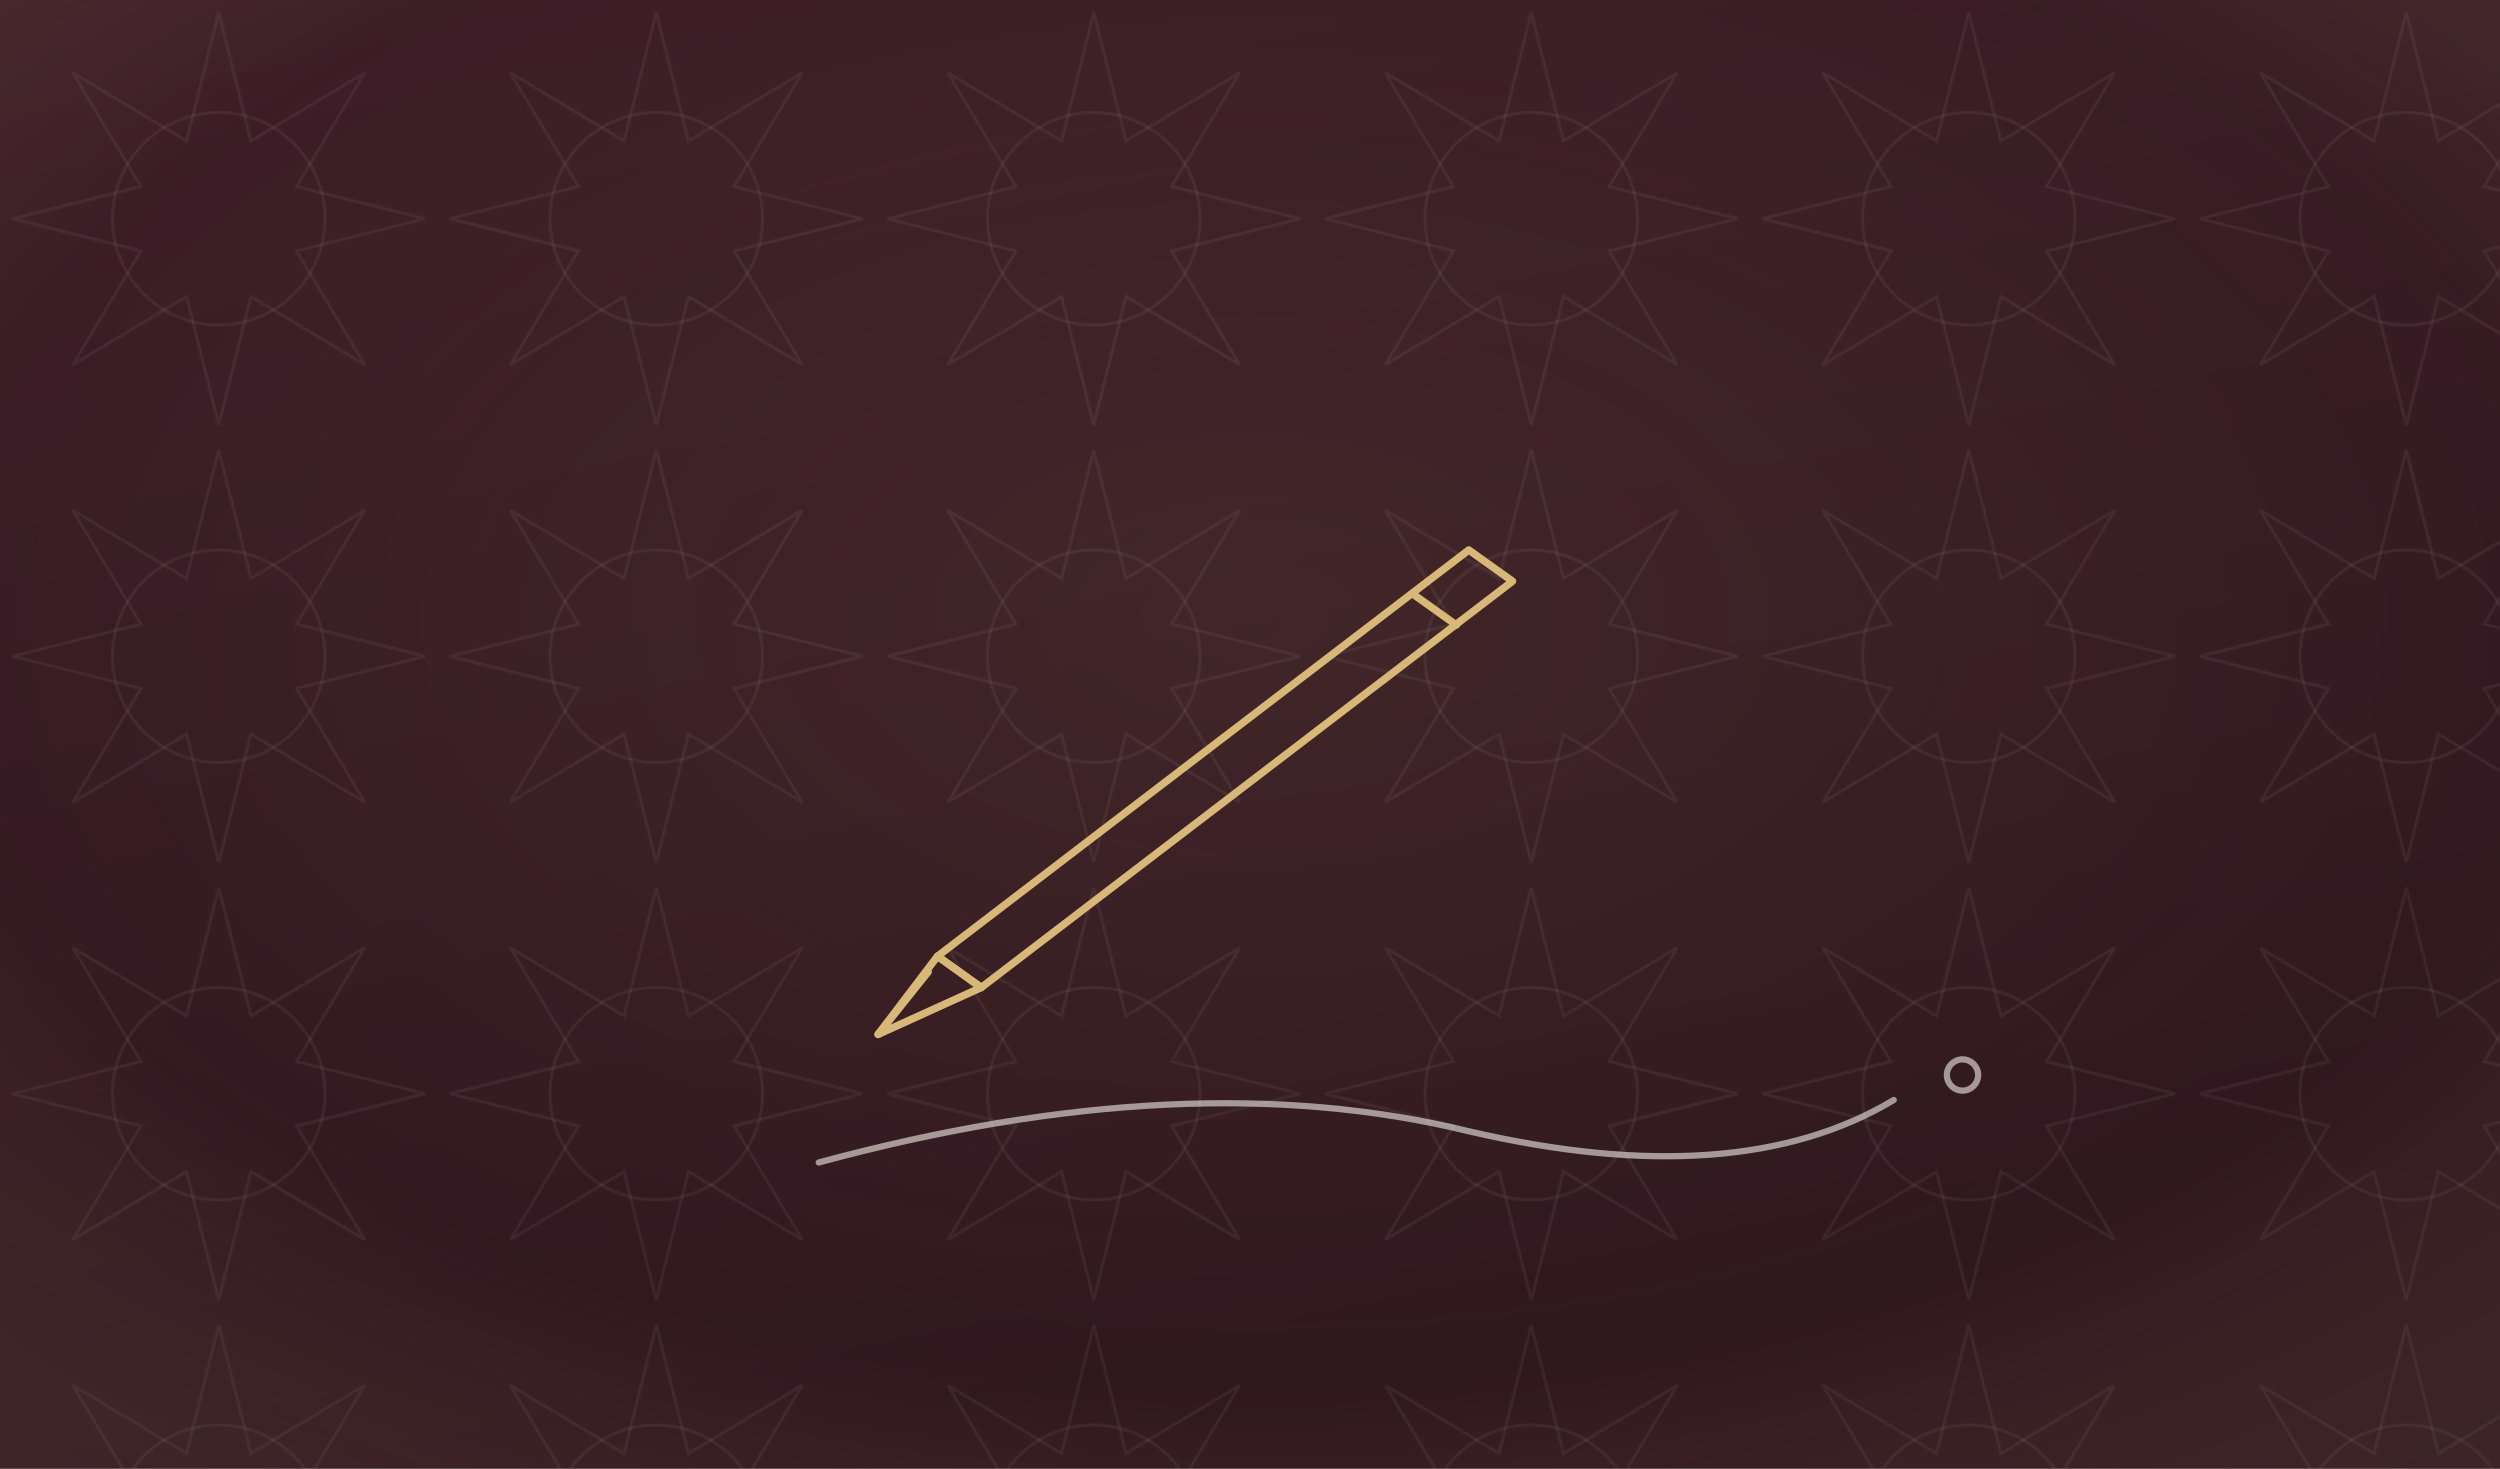
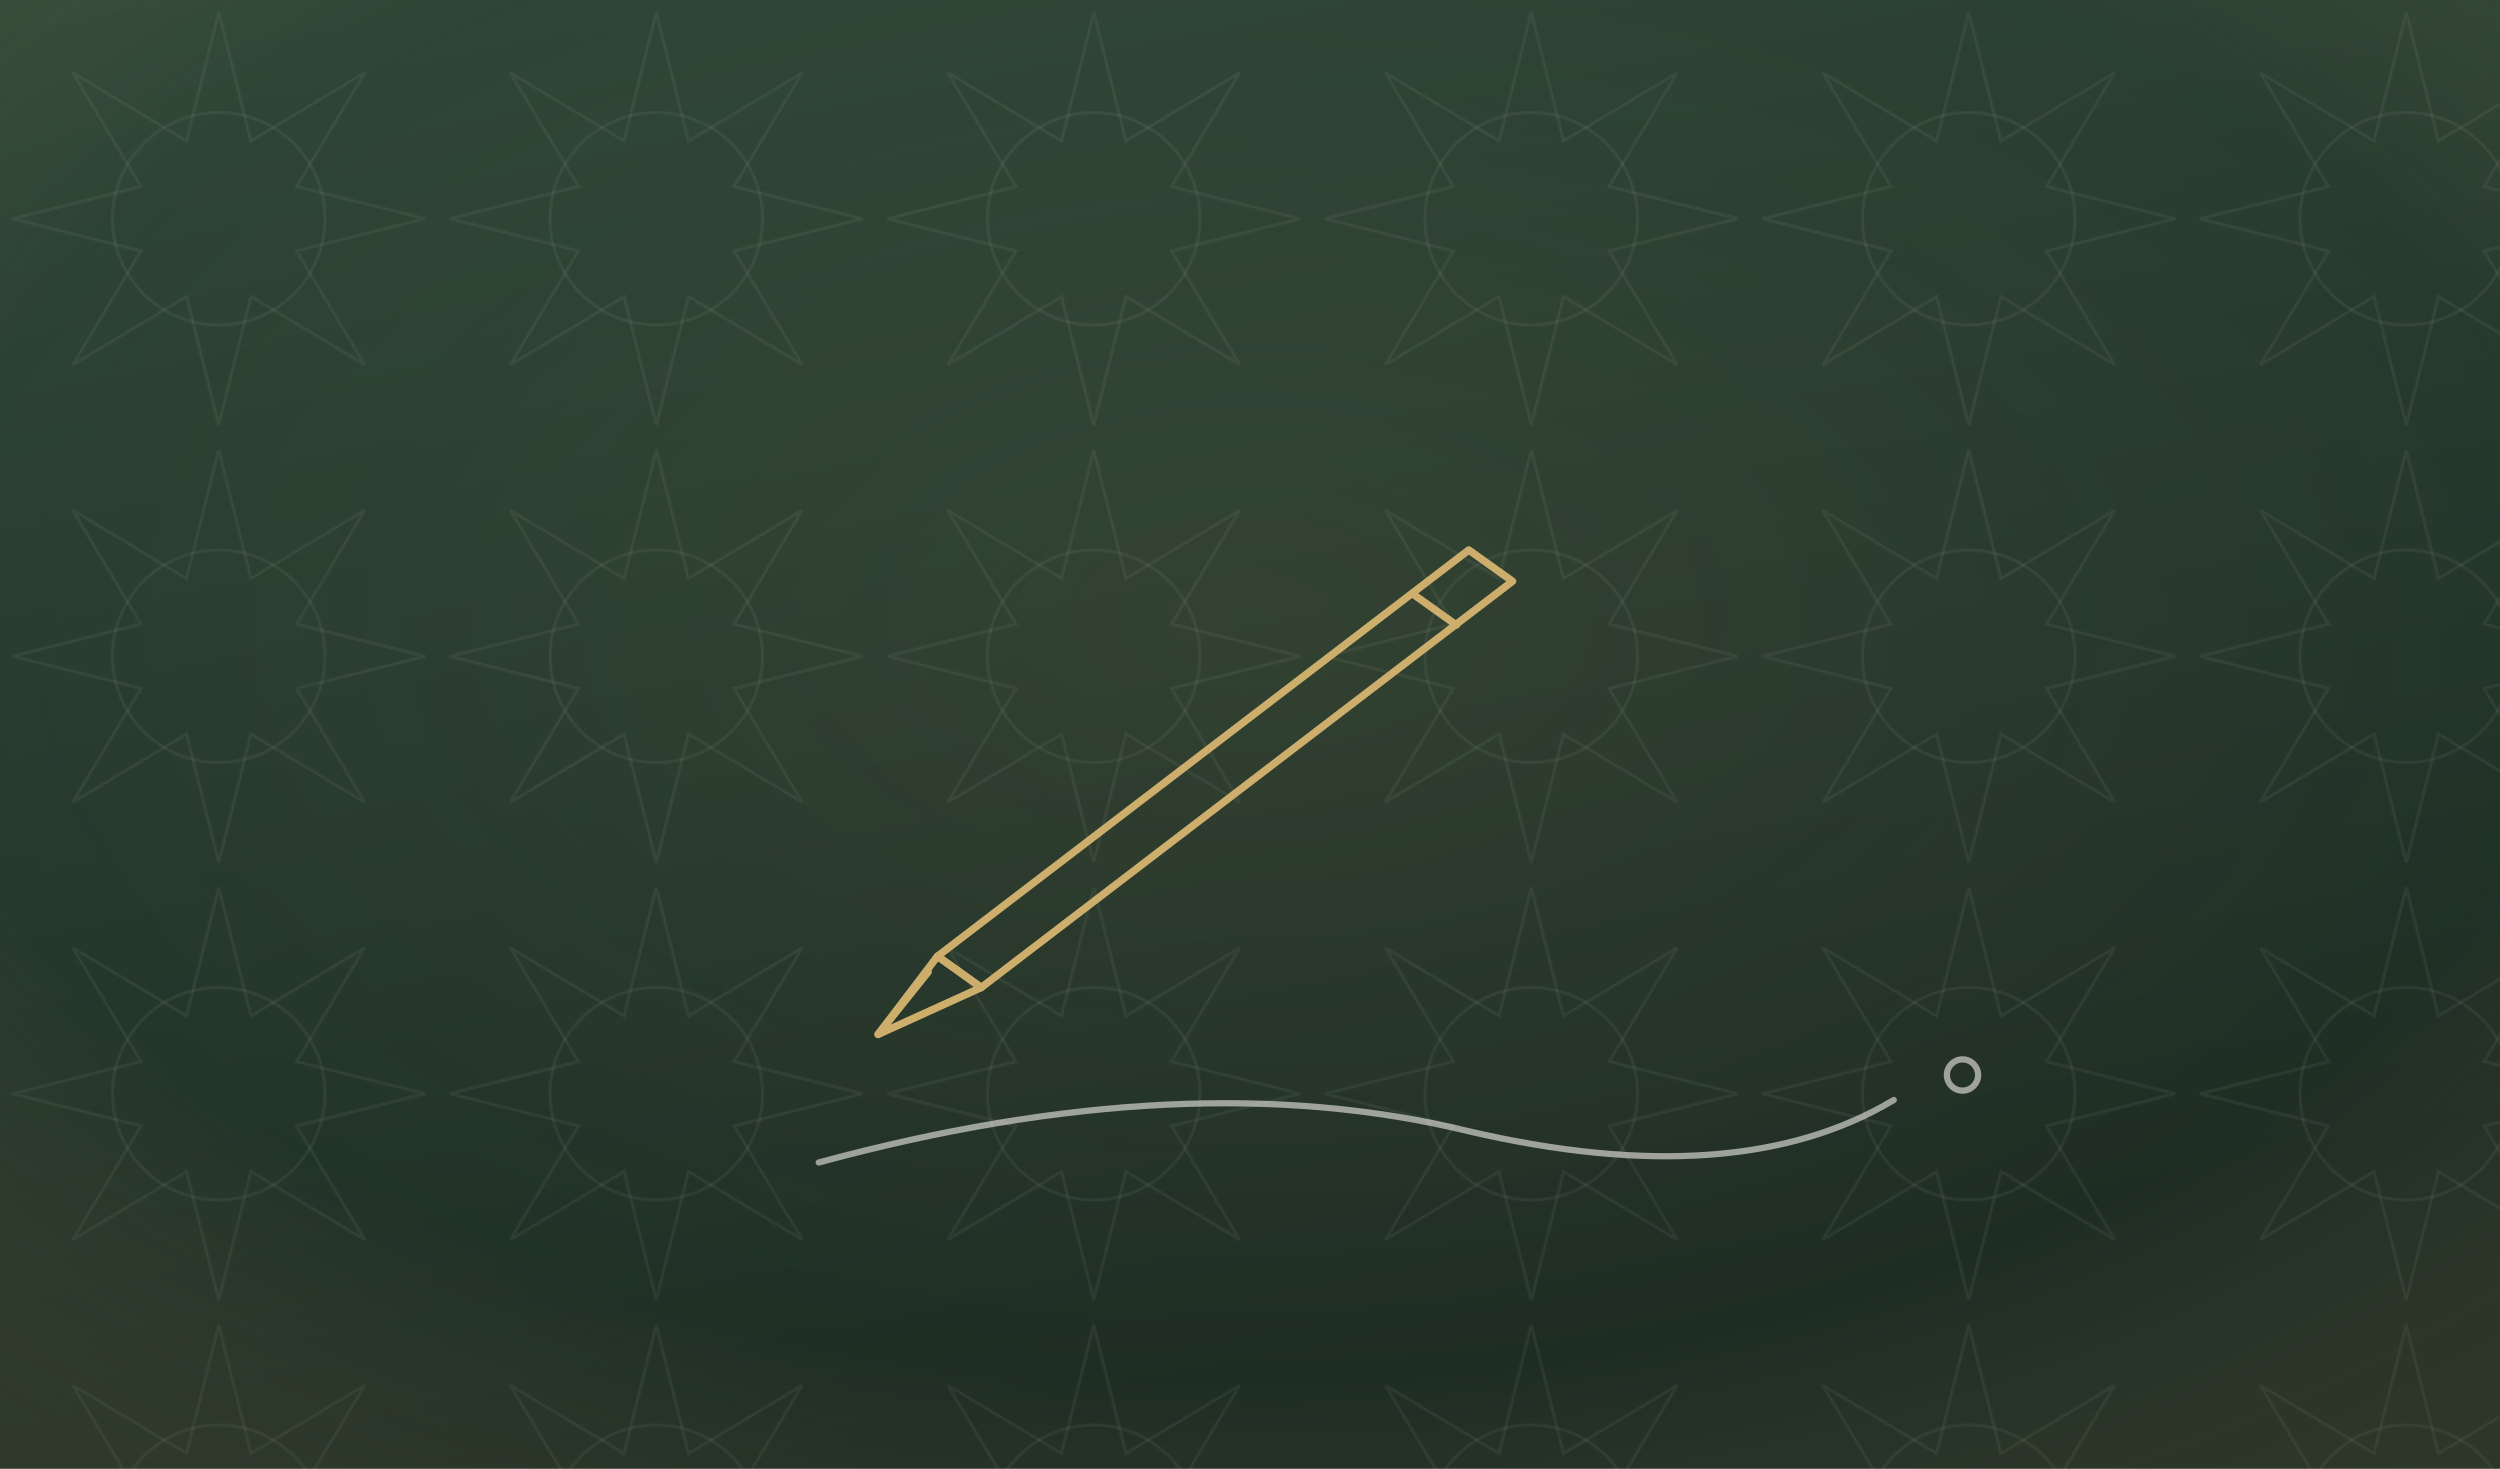
<svg xmlns="http://www.w3.org/2000/svg" viewBox="0 0 800 470" role="img" aria-label="">
  <defs>
    <linearGradient id="bg" x1="0" y1="0" x2="0.35" y2="1">
-       <stop offset="0" stop-color="#3a1b26" />
-       <stop offset="1" stop-color="#2c141d" />
+       <stop offset="0" stop-color="#2c4536" />
+       <stop offset="1" stop-color="#1b2a22" />
    </linearGradient>
    <radialGradient id="glow" cx="0.5" cy="0.42" r="1.05">
-       <stop offset="0" stop-color="#d8b876" stop-opacity="0.09" />
-       <stop offset="0.5" stop-color="#d8b876" stop-opacity="0.02" />
-       <stop offset="1" stop-color="#1c0d13" stop-opacity="0.4" />
+       <stop offset="0" stop-color="#cdae6c" stop-opacity="0.09" />
+       <stop offset="0.5" stop-color="#cdae6c" stop-opacity="0.02" />
+       <stop offset="1" stop-color="#101a14" stop-opacity="0.4" />
    </radialGradient>
    <pattern id="lat" width="140" height="140" patternUnits="userSpaceOnUse">
      <g fill="none" stroke="#f2f0eb" stroke-opacity="0.06">
        <polygon points="70.0,4.0 80.3,45.1 116.7,23.3 94.9,59.7 136.0,70.0 94.9,80.3 116.7,116.7 80.3,94.9 70.0,136.0 59.7,94.9 23.3,116.7 45.1,80.3 4.0,70.0 45.1,59.7 23.3,23.3 59.7,45.1" />
        <circle cx="70" cy="70" r="34" />
      </g>
    </pattern>
  </defs>
  <rect width="800" height="470" fill="url(#bg)" />
  <rect width="800" height="470" fill="url(#lat)" />
-   <g fill="none" stroke="#d8b876" stroke-width="2.4" stroke-linecap="round" stroke-linejoin="round">
+   <g fill="none" stroke="#cdae6c" stroke-width="2.4" stroke-linecap="round" stroke-linejoin="round">
    <path d="M 300 306 L 470 176 L 484 186 L 314 316 Z" />
    <line x1="452" y1="190" x2="466" y2="200" />
    <path d="M 300 306 L 281 331 L 314 316 Z" />
    <line x1="281" y1="331" x2="297" y2="311" />
  </g>
  <g fill="none" stroke="#f2f0eb" stroke-opacity="0.6" stroke-width="2.0" stroke-linecap="round">
    <path d="M 262 372 Q 380 340 470 362 Q 556 382 606 352" stroke-dasharray="none" />
    <circle cx="628" cy="344" r="5" />
  </g>
  <rect width="800" height="470" fill="url(#glow)" />
</svg>
